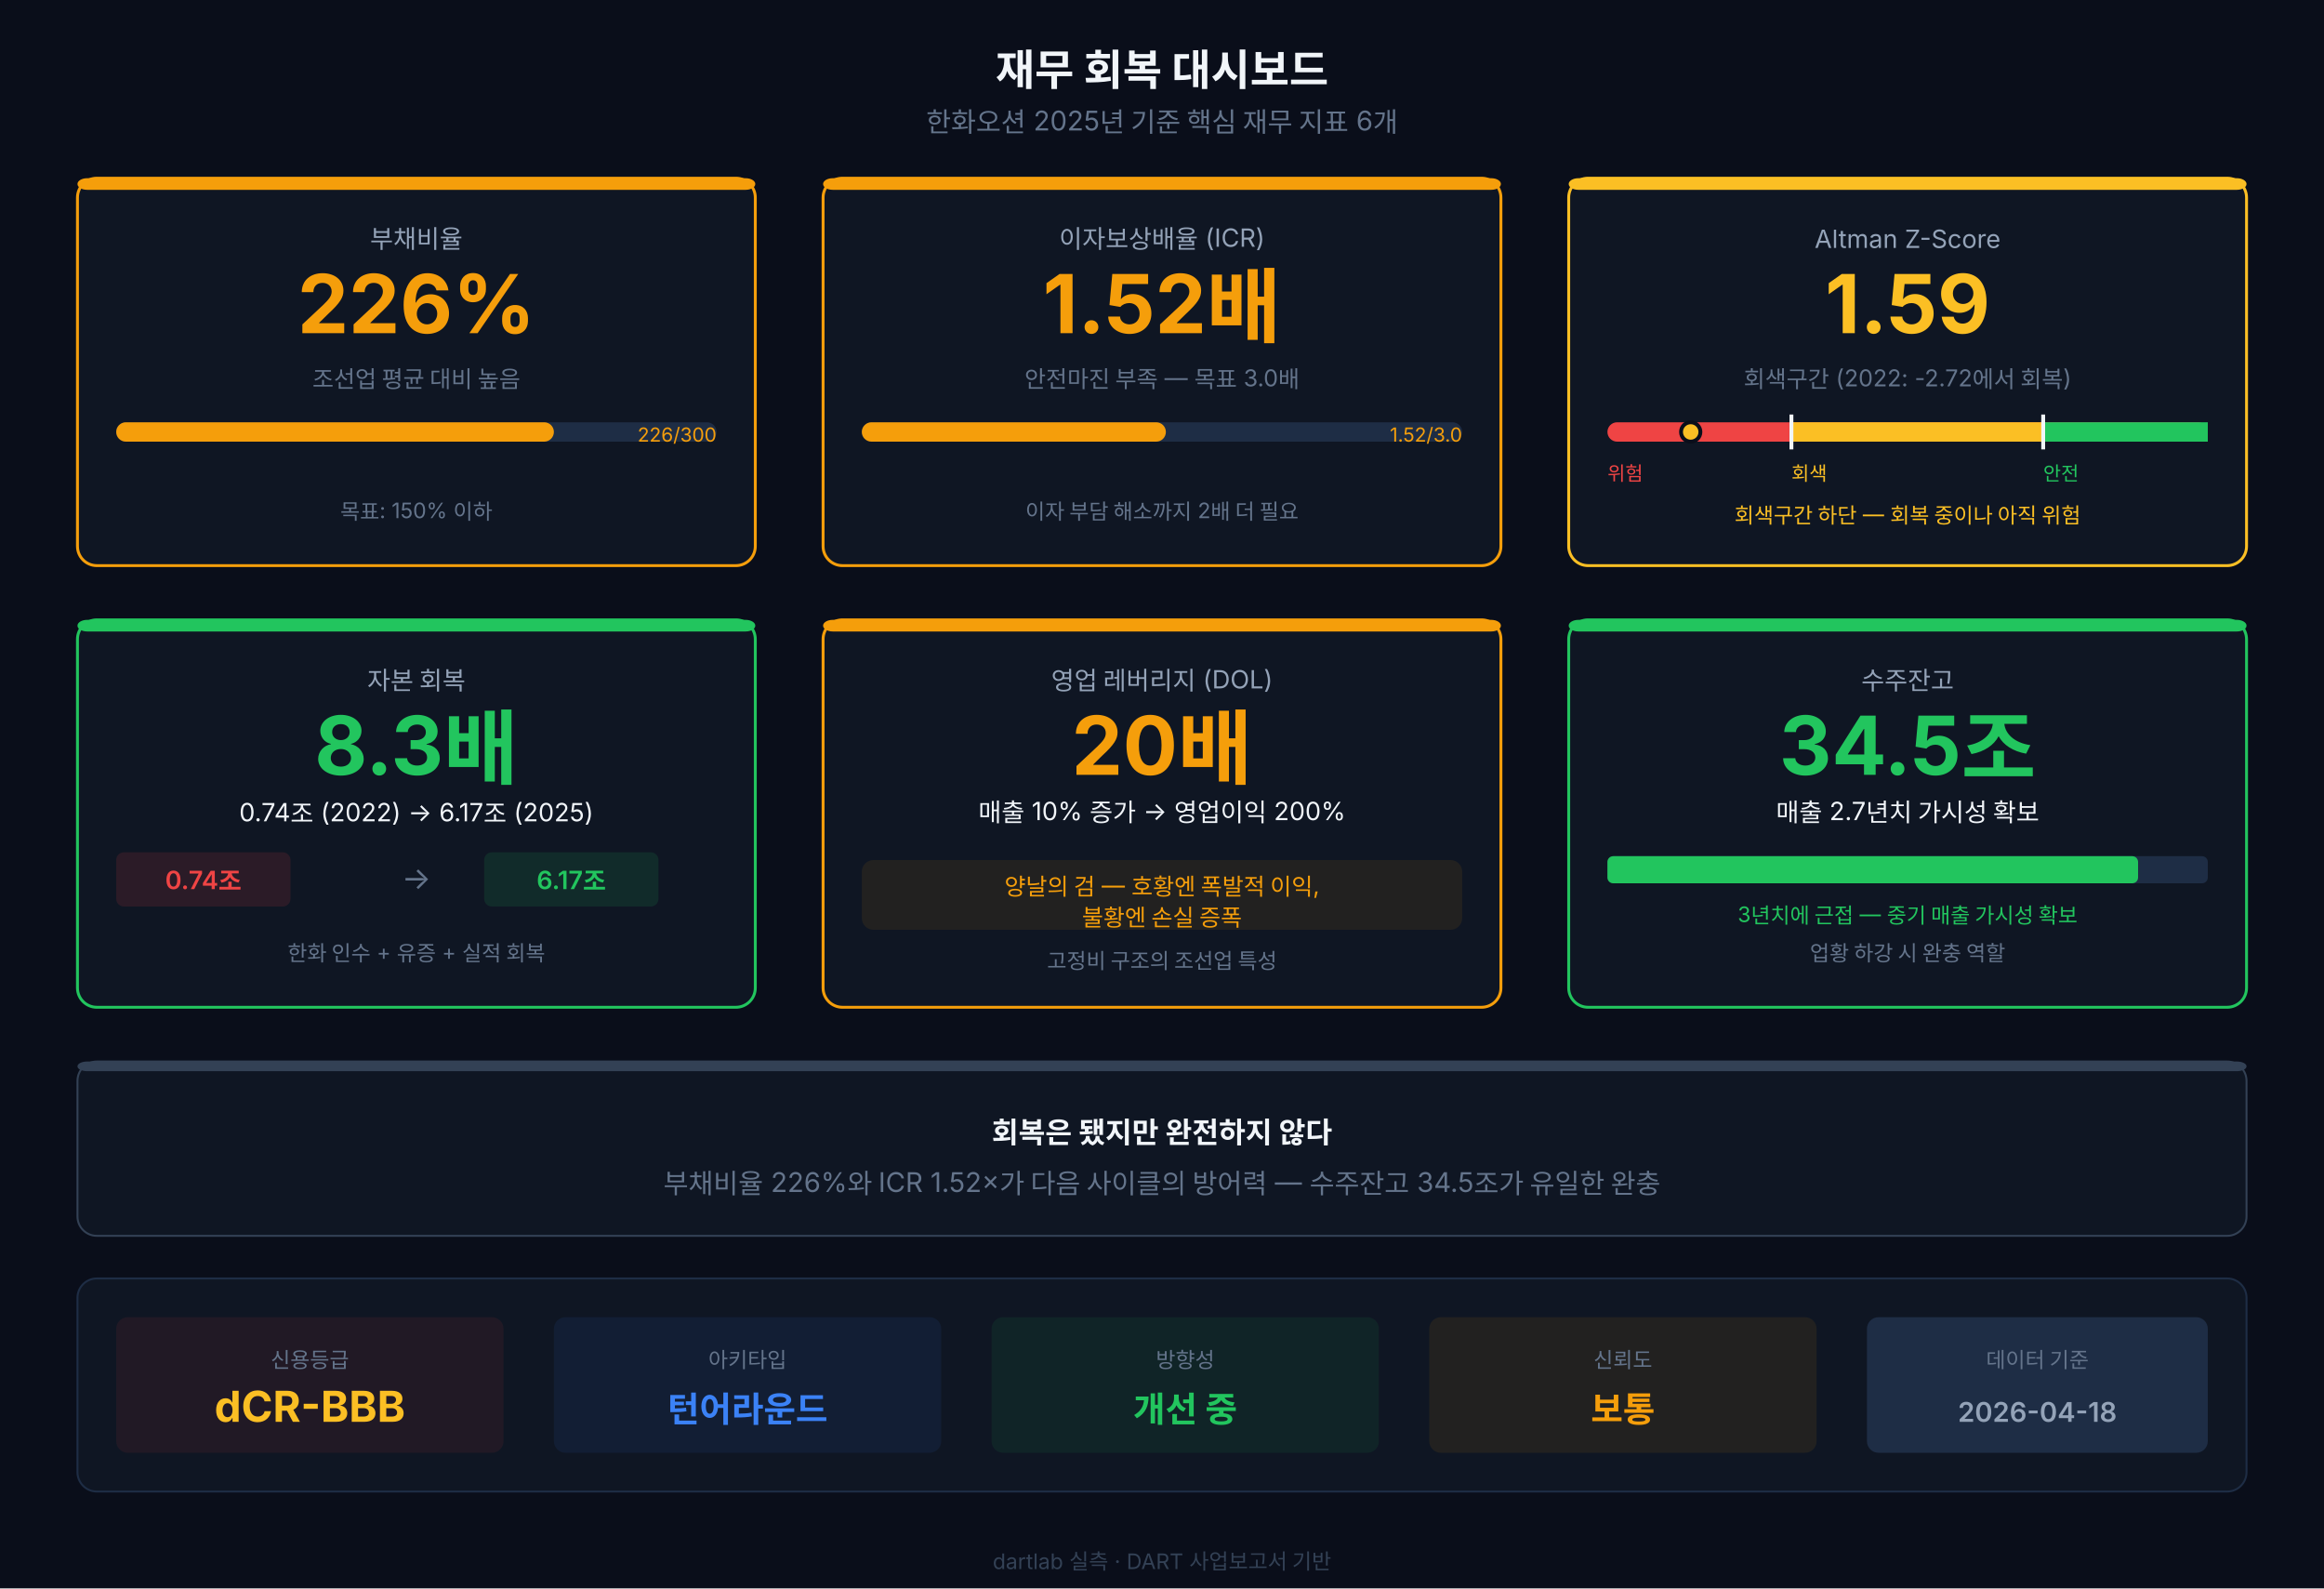
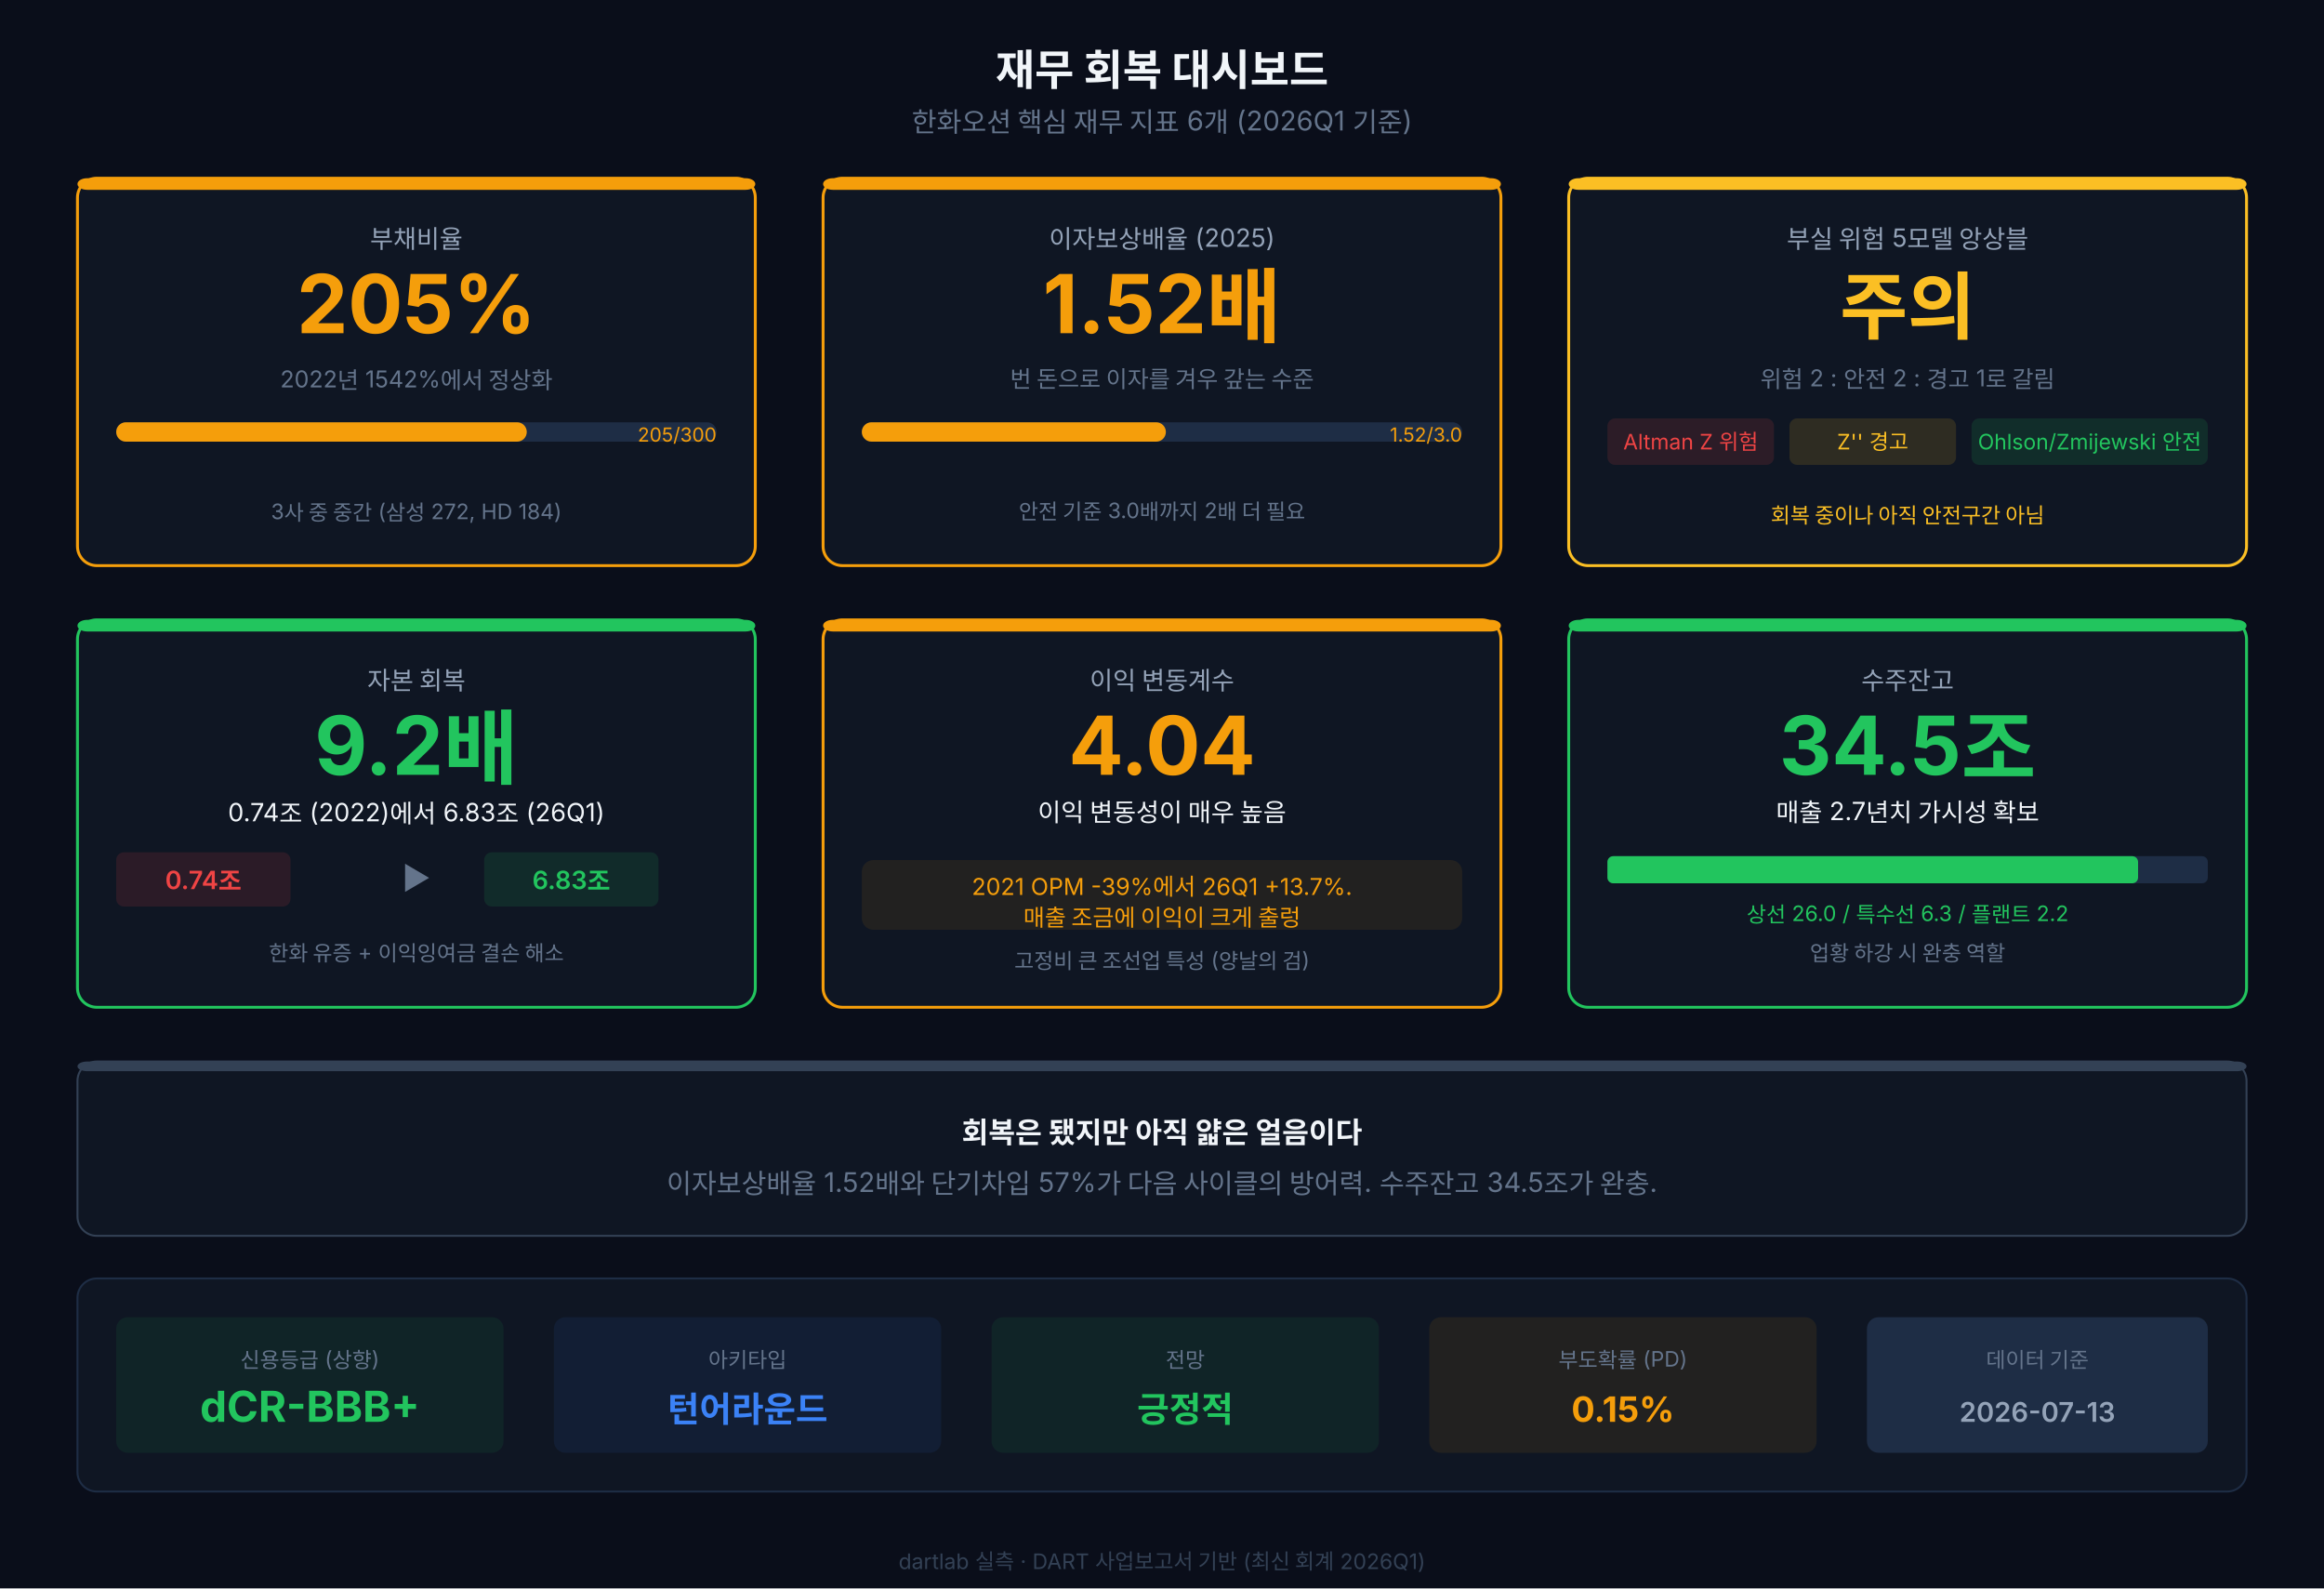
<svg xmlns="http://www.w3.org/2000/svg" viewBox="0 0 1200 820" width="1200" height="820">
  <rect width="1200" height="820" fill="#0a0e1a" />
  <text x="600" y="44" text-anchor="middle" font-family="-apple-system,'Segoe UI',sans-serif" font-size="22" font-weight="700" fill="#f1f5f9">재무 회복 대시보드</text>
-   <text x="600" y="68" text-anchor="middle" font-family="-apple-system,'Segoe UI',sans-serif" font-size="14" fill="#64748b">한화오션 2025년 기준 핵심 재무 지표 6개</text>
+   <text x="600" y="68" text-anchor="middle" font-family="-apple-system,'Segoe UI',sans-serif" font-size="14" fill="#64748b">한화오션 핵심 재무 지표 6개 (2026Q1 기준)</text>
  <rect x="40" y="92" width="350" height="200" rx="10" fill="#0f1623" stroke="#f59e0b" stroke-width="1.5" />
  <rect x="40" y="92" width="350" height="6" rx="5" fill="#f59e0b" />
  <text x="215" y="128" text-anchor="middle" font-family="-apple-system,'Segoe UI',sans-serif" font-size="13" fill="#94a3b8">부채비율</text>
-   <text x="215" y="172" text-anchor="middle" font-family="-apple-system,'Segoe UI',sans-serif" font-size="42" font-weight="700" fill="#f59e0b">226%</text>
-   <text x="215" y="200" text-anchor="middle" font-family="-apple-system,'Segoe UI',sans-serif" font-size="12" fill="#64748b">조선업 평균 대비 높음</text>
+   <text x="215" y="172" text-anchor="middle" font-family="-apple-system,'Segoe UI',sans-serif" font-size="42" font-weight="700" fill="#f59e0b">205%</text>
+   <text x="215" y="200" text-anchor="middle" font-family="-apple-system,'Segoe UI',sans-serif" font-size="12" fill="#64748b">2022년 1542%에서 정상화</text>
  <rect x="60" y="218" width="310" height="10" rx="5" fill="#1e2d45" />
-   <rect x="60" y="218" width="226" height="10" rx="5" fill="#f59e0b" />
-   <text x="370" y="228" text-anchor="end" font-family="-apple-system,'Segoe UI',sans-serif" font-size="10" fill="#f59e0b">226/300</text>
-   <text x="215" y="268" text-anchor="middle" font-family="-apple-system,'Segoe UI',sans-serif" font-size="11" fill="#64748b">목표: 150% 이하</text>
+   <rect x="60" y="218" width="212" height="10" rx="5" fill="#f59e0b" />
+   <text x="370" y="228" text-anchor="end" font-family="-apple-system,'Segoe UI',sans-serif" font-size="10" fill="#f59e0b">205/300</text>
+   <text x="215" y="268" text-anchor="middle" font-family="-apple-system,'Segoe UI',sans-serif" font-size="11" fill="#64748b">3사 중 중간 (삼성 272, HD 184)</text>
  <rect x="425" y="92" width="350" height="200" rx="10" fill="#0f1623" stroke="#f59e0b" stroke-width="1.5" />
  <rect x="425" y="92" width="350" height="6" rx="5" fill="#f59e0b" />
-   <text x="600" y="128" text-anchor="middle" font-family="-apple-system,'Segoe UI',sans-serif" font-size="13" fill="#94a3b8">이자보상배율 (ICR)</text>
+   <text x="600" y="128" text-anchor="middle" font-family="-apple-system,'Segoe UI',sans-serif" font-size="13" fill="#94a3b8">이자보상배율 (2025)</text>
  <text x="600" y="172" text-anchor="middle" font-family="-apple-system,'Segoe UI',sans-serif" font-size="42" font-weight="700" fill="#f59e0b">1.52배</text>
-   <text x="600" y="200" text-anchor="middle" font-family="-apple-system,'Segoe UI',sans-serif" font-size="12" fill="#64748b">안전마진 부족 — 목표 3.0배</text>
+   <text x="600" y="200" text-anchor="middle" font-family="-apple-system,'Segoe UI',sans-serif" font-size="12" fill="#64748b">번 돈으로 이자를 겨우 갚는 수준</text>
  <rect x="445" y="218" width="310" height="10" rx="5" fill="#1e2d45" />
  <rect x="445" y="218" width="157" height="10" rx="5" fill="#f59e0b" />
  <text x="755" y="228" text-anchor="end" font-family="-apple-system,'Segoe UI',sans-serif" font-size="10" fill="#f59e0b">1.52/3.0</text>
-   <text x="600" y="268" text-anchor="middle" font-family="-apple-system,'Segoe UI',sans-serif" font-size="11" fill="#64748b">이자 부담 해소까지 2배 더 필요</text>
+   <text x="600" y="268" text-anchor="middle" font-family="-apple-system,'Segoe UI',sans-serif" font-size="11" fill="#64748b">안전 기준 3.0배까지 2배 더 필요</text>
  <rect x="810" y="92" width="350" height="200" rx="10" fill="#0f1623" stroke="#fbbf24" stroke-width="1.5" />
  <rect x="810" y="92" width="350" height="6" rx="5" fill="#fbbf24" />
-   <text x="985" y="128" text-anchor="middle" font-family="-apple-system,'Segoe UI',sans-serif" font-size="13" fill="#94a3b8">Altman Z-Score</text>
-   <text x="985" y="172" text-anchor="middle" font-family="-apple-system,'Segoe UI',sans-serif" font-size="42" font-weight="700" fill="#fbbf24">1.59</text>
-   <text x="985" y="200" text-anchor="middle" font-family="-apple-system,'Segoe UI',sans-serif" font-size="12" fill="#64748b">회색구간 (2022: -2.72에서 회복)</text>
-   <rect x="830" y="218" width="310" height="10" rx="5" fill="#ef4444" />
-   <rect x="925" y="218" width="130" height="10" rx="0" fill="#fbbf24" />
-   <rect x="1055" y="218" width="85" height="10" rx="0" fill="#22c55e" stroke-radius="5" />
-   <line x1="925" y1="214" x2="925" y2="232" stroke="#f1f5f9" stroke-width="2" />
-   <line x1="1055" y1="214" x2="1055" y2="232" stroke="#f1f5f9" stroke-width="2" />
-   <circle cx="873" cy="223" r="5" fill="#fbbf24" stroke="#0a0e1a" stroke-width="2" />
-   <text x="830" y="248" font-family="-apple-system,'Segoe UI',sans-serif" font-size="10" fill="#ef4444">위험</text>
-   <text x="925" y="248" font-family="-apple-system,'Segoe UI',sans-serif" font-size="10" fill="#fbbf24">회색</text>
-   <text x="1055" y="248" font-family="-apple-system,'Segoe UI',sans-serif" font-size="10" fill="#22c55e">안전</text>
-   <text x="985" y="270" text-anchor="middle" font-family="-apple-system,'Segoe UI',sans-serif" font-size="11" fill="#fbbf24">회색구간 하단 — 회복 중이나 아직 위험</text>
+   <text x="985" y="128" text-anchor="middle" font-family="-apple-system,'Segoe UI',sans-serif" font-size="13" fill="#94a3b8">부실 위험 5모델 앙상블</text>
+   <text x="985" y="172" text-anchor="middle" font-family="-apple-system,'Segoe UI',sans-serif" font-size="38" font-weight="700" fill="#fbbf24">주의</text>
+   <text x="985" y="200" text-anchor="middle" font-family="-apple-system,'Segoe UI',sans-serif" font-size="12" fill="#64748b">위험 2 : 안전 2 : 경고 1로 갈림</text>
+   <rect x="830" y="216" width="86" height="24" rx="4" fill="#ef444422" />
+   <text x="873" y="232" text-anchor="middle" font-family="-apple-system,'Segoe UI',sans-serif" font-size="11" fill="#ef4444">Altman Z 위험</text>
+   <rect x="924" y="216" width="86" height="24" rx="4" fill="#fbbf2422" />
+   <text x="967" y="232" text-anchor="middle" font-family="-apple-system,'Segoe UI',sans-serif" font-size="11" fill="#fbbf24">Z'' 경고</text>
+   <rect x="1018" y="216" width="122" height="24" rx="4" fill="#22c55e22" />
+   <text x="1079" y="232" text-anchor="middle" font-family="-apple-system,'Segoe UI',sans-serif" font-size="11" fill="#22c55e">Ohlson/Zmijewski 안전</text>
+   <text x="985" y="270" text-anchor="middle" font-family="-apple-system,'Segoe UI',sans-serif" font-size="11" fill="#fbbf24">회복 중이나 아직 안전구간 아님</text>
  <rect x="40" y="320" width="350" height="200" rx="10" fill="#0f1623" stroke="#22c55e" stroke-width="1.5" />
  <rect x="40" y="320" width="350" height="6" rx="5" fill="#22c55e" />
  <text x="215" y="356" text-anchor="middle" font-family="-apple-system,'Segoe UI',sans-serif" font-size="13" fill="#94a3b8">자본 회복</text>
-   <text x="215" y="400" text-anchor="middle" font-family="-apple-system,'Segoe UI',sans-serif" font-size="42" font-weight="700" fill="#22c55e">8.3배</text>
-   <text x="215" y="424" text-anchor="middle" font-family="-apple-system,'Segoe UI',sans-serif" font-size="13" fill="#f1f5f9">0.74조 (2022) → 6.17조 (2025)</text>
+   <text x="215" y="400" text-anchor="middle" font-family="-apple-system,'Segoe UI',sans-serif" font-size="42" font-weight="700" fill="#22c55e">9.2배</text>
+   <text x="215" y="424" text-anchor="middle" font-family="-apple-system,'Segoe UI',sans-serif" font-size="13" fill="#f1f5f9">0.74조 (2022)에서 6.83조 (26Q1)</text>
  <rect x="60" y="440" width="90" height="28" rx="4" fill="#ef444420" />
  <text x="105" y="459" text-anchor="middle" font-family="-apple-system,'Segoe UI',sans-serif" font-size="13" font-weight="600" fill="#ef4444">0.74조</text>
-   <text x="215" y="459" text-anchor="middle" font-family="-apple-system,'Segoe UI',sans-serif" font-size="16" fill="#64748b">→</text>
+   <text x="215" y="459" text-anchor="middle" font-family="-apple-system,'Segoe UI',sans-serif" font-size="16" fill="#64748b">▶</text>
  <rect x="250" y="440" width="90" height="28" rx="4" fill="#22c55e20" />
-   <text x="295" y="459" text-anchor="middle" font-family="-apple-system,'Segoe UI',sans-serif" font-size="13" font-weight="600" fill="#22c55e">6.17조</text>
-   <text x="215" y="496" text-anchor="middle" font-family="-apple-system,'Segoe UI',sans-serif" font-size="11" fill="#64748b">한화 인수 + 유증 + 실적 회복</text>
+   <text x="295" y="459" text-anchor="middle" font-family="-apple-system,'Segoe UI',sans-serif" font-size="13" font-weight="600" fill="#22c55e">6.83조</text>
+   <text x="215" y="496" text-anchor="middle" font-family="-apple-system,'Segoe UI',sans-serif" font-size="11" fill="#64748b">한화 유증 + 이익잉여금 결손 해소</text>
  <rect x="425" y="320" width="350" height="200" rx="10" fill="#0f1623" stroke="#f59e0b" stroke-width="1.5" />
  <rect x="425" y="320" width="350" height="6" rx="5" fill="#f59e0b" />
-   <text x="600" y="356" text-anchor="middle" font-family="-apple-system,'Segoe UI',sans-serif" font-size="13" fill="#94a3b8">영업 레버리지 (DOL)</text>
-   <text x="600" y="400" text-anchor="middle" font-family="-apple-system,'Segoe UI',sans-serif" font-size="42" font-weight="700" fill="#f59e0b">20배</text>
-   <text x="600" y="424" text-anchor="middle" font-family="-apple-system,'Segoe UI',sans-serif" font-size="13" fill="#f1f5f9">매출 10% 증가 → 영업이익 200%</text>
+   <text x="600" y="356" text-anchor="middle" font-family="-apple-system,'Segoe UI',sans-serif" font-size="13" fill="#94a3b8">이익 변동계수</text>
+   <text x="600" y="400" text-anchor="middle" font-family="-apple-system,'Segoe UI',sans-serif" font-size="42" font-weight="700" fill="#f59e0b">4.04</text>
+   <text x="600" y="424" text-anchor="middle" font-family="-apple-system,'Segoe UI',sans-serif" font-size="13" fill="#f1f5f9">이익 변동성이 매우 높음</text>
  <rect x="445" y="444" width="310" height="36" rx="6" fill="#f59e0b15" />
-   <text x="600" y="462" text-anchor="middle" font-family="-apple-system,'Segoe UI',sans-serif" font-size="12" fill="#f59e0b">양날의 검 — 호황엔 폭발적 이익,</text>
-   <text x="600" y="478" text-anchor="middle" font-family="-apple-system,'Segoe UI',sans-serif" font-size="12" fill="#f59e0b">불황엔 손실 증폭</text>
-   <text x="600" y="500" text-anchor="middle" font-family="-apple-system,'Segoe UI',sans-serif" font-size="11" fill="#64748b">고정비 구조의 조선업 특성</text>
+   <text x="600" y="462" text-anchor="middle" font-family="-apple-system,'Segoe UI',sans-serif" font-size="12" fill="#f59e0b">2021 OPM -39%에서 26Q1 +13.7%.</text>
+   <text x="600" y="478" text-anchor="middle" font-family="-apple-system,'Segoe UI',sans-serif" font-size="12" fill="#f59e0b">매출 조금에 이익이 크게 출렁</text>
+   <text x="600" y="500" text-anchor="middle" font-family="-apple-system,'Segoe UI',sans-serif" font-size="11" fill="#64748b">고정비 큰 조선업 특성 (양날의 검)</text>
  <rect x="810" y="320" width="350" height="200" rx="10" fill="#0f1623" stroke="#22c55e" stroke-width="1.5" />
  <rect x="810" y="320" width="350" height="6" rx="5" fill="#22c55e" />
  <text x="985" y="356" text-anchor="middle" font-family="-apple-system,'Segoe UI',sans-serif" font-size="13" fill="#94a3b8">수주잔고</text>
  <text x="985" y="400" text-anchor="middle" font-family="-apple-system,'Segoe UI',sans-serif" font-size="42" font-weight="700" fill="#22c55e">34.5조</text>
  <text x="985" y="424" text-anchor="middle" font-family="-apple-system,'Segoe UI',sans-serif" font-size="13" fill="#f1f5f9">매출 2.7년치 가시성 확보</text>
  <rect x="830" y="442" width="310" height="14" rx="3" fill="#1e2d45" />
  <rect x="830" y="442" width="274" height="14" rx="3" fill="#22c55e" />
-   <text x="985" y="476" text-anchor="middle" font-family="-apple-system,'Segoe UI',sans-serif" font-size="11" fill="#22c55e">3년치에 근접 — 중기 매출 가시성 확보</text>
+   <text x="985" y="476" text-anchor="middle" font-family="-apple-system,'Segoe UI',sans-serif" font-size="11" fill="#22c55e">상선 26.0 / 특수선 6.3 / 플랜트 2.2</text>
  <text x="985" y="496" text-anchor="middle" font-family="-apple-system,'Segoe UI',sans-serif" font-size="11" fill="#64748b">업황 하강 시 완충 역할</text>
  <rect x="40" y="548" width="1120" height="90" rx="10" fill="#0f1623" stroke="#334155" stroke-width="1" />
  <rect x="40" y="548" width="1120" height="5" rx="5" fill="#334155" />
-   <text x="600" y="590" text-anchor="middle" font-family="-apple-system,'Segoe UI',sans-serif" font-size="15" font-weight="700" fill="#f1f5f9">회복은 됐지만 완전하지 않다</text>
-   <text x="600" y="616" text-anchor="middle" font-family="-apple-system,'Segoe UI',sans-serif" font-size="14" fill="#64748b">부채비율 226%와 ICR 1.52×가 다음 사이클의 방어력 — 수주잔고 34.5조가 유일한 완충</text>
+   <text x="600" y="590" text-anchor="middle" font-family="-apple-system,'Segoe UI',sans-serif" font-size="15" font-weight="700" fill="#f1f5f9">회복은 됐지만 아직 얇은 얼음이다</text>
+   <text x="600" y="616" text-anchor="middle" font-family="-apple-system,'Segoe UI',sans-serif" font-size="14" fill="#64748b">이자보상배율 1.52배와 단기차입 57%가 다음 사이클의 방어력. 수주잔고 34.5조가 완충.</text>
  <rect x="40" y="660" width="1120" height="110" rx="10" fill="#0f1623" stroke="#1e2d45" stroke-width="1" />
-   <rect x="60" y="680" width="200" height="70" rx="6" fill="#ef444415" />
-   <text x="160" y="706" text-anchor="middle" font-family="-apple-system,'Segoe UI',sans-serif" font-size="11" fill="#64748b">신용등급</text>
-   <text x="160" y="734" text-anchor="middle" font-family="-apple-system,'Segoe UI',sans-serif" font-size="22" font-weight="700" fill="#fbbf24">dCR-BBB</text>
+   <rect x="60" y="680" width="200" height="70" rx="6" fill="#22c55e15" />
+   <text x="160" y="706" text-anchor="middle" font-family="-apple-system,'Segoe UI',sans-serif" font-size="11" fill="#64748b">신용등급 (상향)</text>
+   <text x="160" y="734" text-anchor="middle" font-family="-apple-system,'Segoe UI',sans-serif" font-size="22" font-weight="700" fill="#22c55e">dCR-BBB+</text>
  <rect x="286" y="680" width="200" height="70" rx="6" fill="#3b82f615" />
  <text x="386" y="706" text-anchor="middle" font-family="-apple-system,'Segoe UI',sans-serif" font-size="11" fill="#64748b">아키타입</text>
  <text x="386" y="734" text-anchor="middle" font-family="-apple-system,'Segoe UI',sans-serif" font-size="18" font-weight="700" fill="#3b82f6">턴어라운드</text>
  <rect x="512" y="680" width="200" height="70" rx="6" fill="#22c55e15" />
-   <text x="612" y="706" text-anchor="middle" font-family="-apple-system,'Segoe UI',sans-serif" font-size="11" fill="#64748b">방향성</text>
-   <text x="612" y="734" text-anchor="middle" font-family="-apple-system,'Segoe UI',sans-serif" font-size="18" font-weight="700" fill="#22c55e">개선 중</text>
+   <text x="612" y="706" text-anchor="middle" font-family="-apple-system,'Segoe UI',sans-serif" font-size="11" fill="#64748b">전망</text>
+   <text x="612" y="734" text-anchor="middle" font-family="-apple-system,'Segoe UI',sans-serif" font-size="18" font-weight="700" fill="#22c55e">긍정적</text>
  <rect x="738" y="680" width="200" height="70" rx="6" fill="#f59e0b15" />
-   <text x="838" y="706" text-anchor="middle" font-family="-apple-system,'Segoe UI',sans-serif" font-size="11" fill="#64748b">신뢰도</text>
-   <text x="838" y="734" text-anchor="middle" font-family="-apple-system,'Segoe UI',sans-serif" font-size="18" font-weight="700" fill="#f59e0b">보통</text>
+   <text x="838" y="706" text-anchor="middle" font-family="-apple-system,'Segoe UI',sans-serif" font-size="11" fill="#64748b">부도확률 (PD)</text>
+   <text x="838" y="734" text-anchor="middle" font-family="-apple-system,'Segoe UI',sans-serif" font-size="18" font-weight="700" fill="#f59e0b">0.15%</text>
  <rect x="964" y="680" width="176" height="70" rx="6" fill="#1e2d45" />
  <text x="1052" y="706" text-anchor="middle" font-family="-apple-system,'Segoe UI',sans-serif" font-size="11" fill="#64748b">데이터 기준</text>
-   <text x="1052" y="734" text-anchor="middle" font-family="-apple-system,'Segoe UI',sans-serif" font-size="14" font-weight="600" fill="#94a3b8">2026-04-18</text>
-   <text x="600" y="810" text-anchor="middle" font-family="-apple-system,'Segoe UI',sans-serif" font-size="11" fill="#334155">dartlab 실측 · DART 사업보고서 기반</text>
+   <text x="1052" y="734" text-anchor="middle" font-family="-apple-system,'Segoe UI',sans-serif" font-size="14" font-weight="600" fill="#94a3b8">2026-07-13</text>
+   <text x="600" y="810" text-anchor="middle" font-family="-apple-system,'Segoe UI',sans-serif" font-size="11" fill="#334155">dartlab 실측 · DART 사업보고서 기반 (최신 회계 2026Q1)</text>
</svg>
